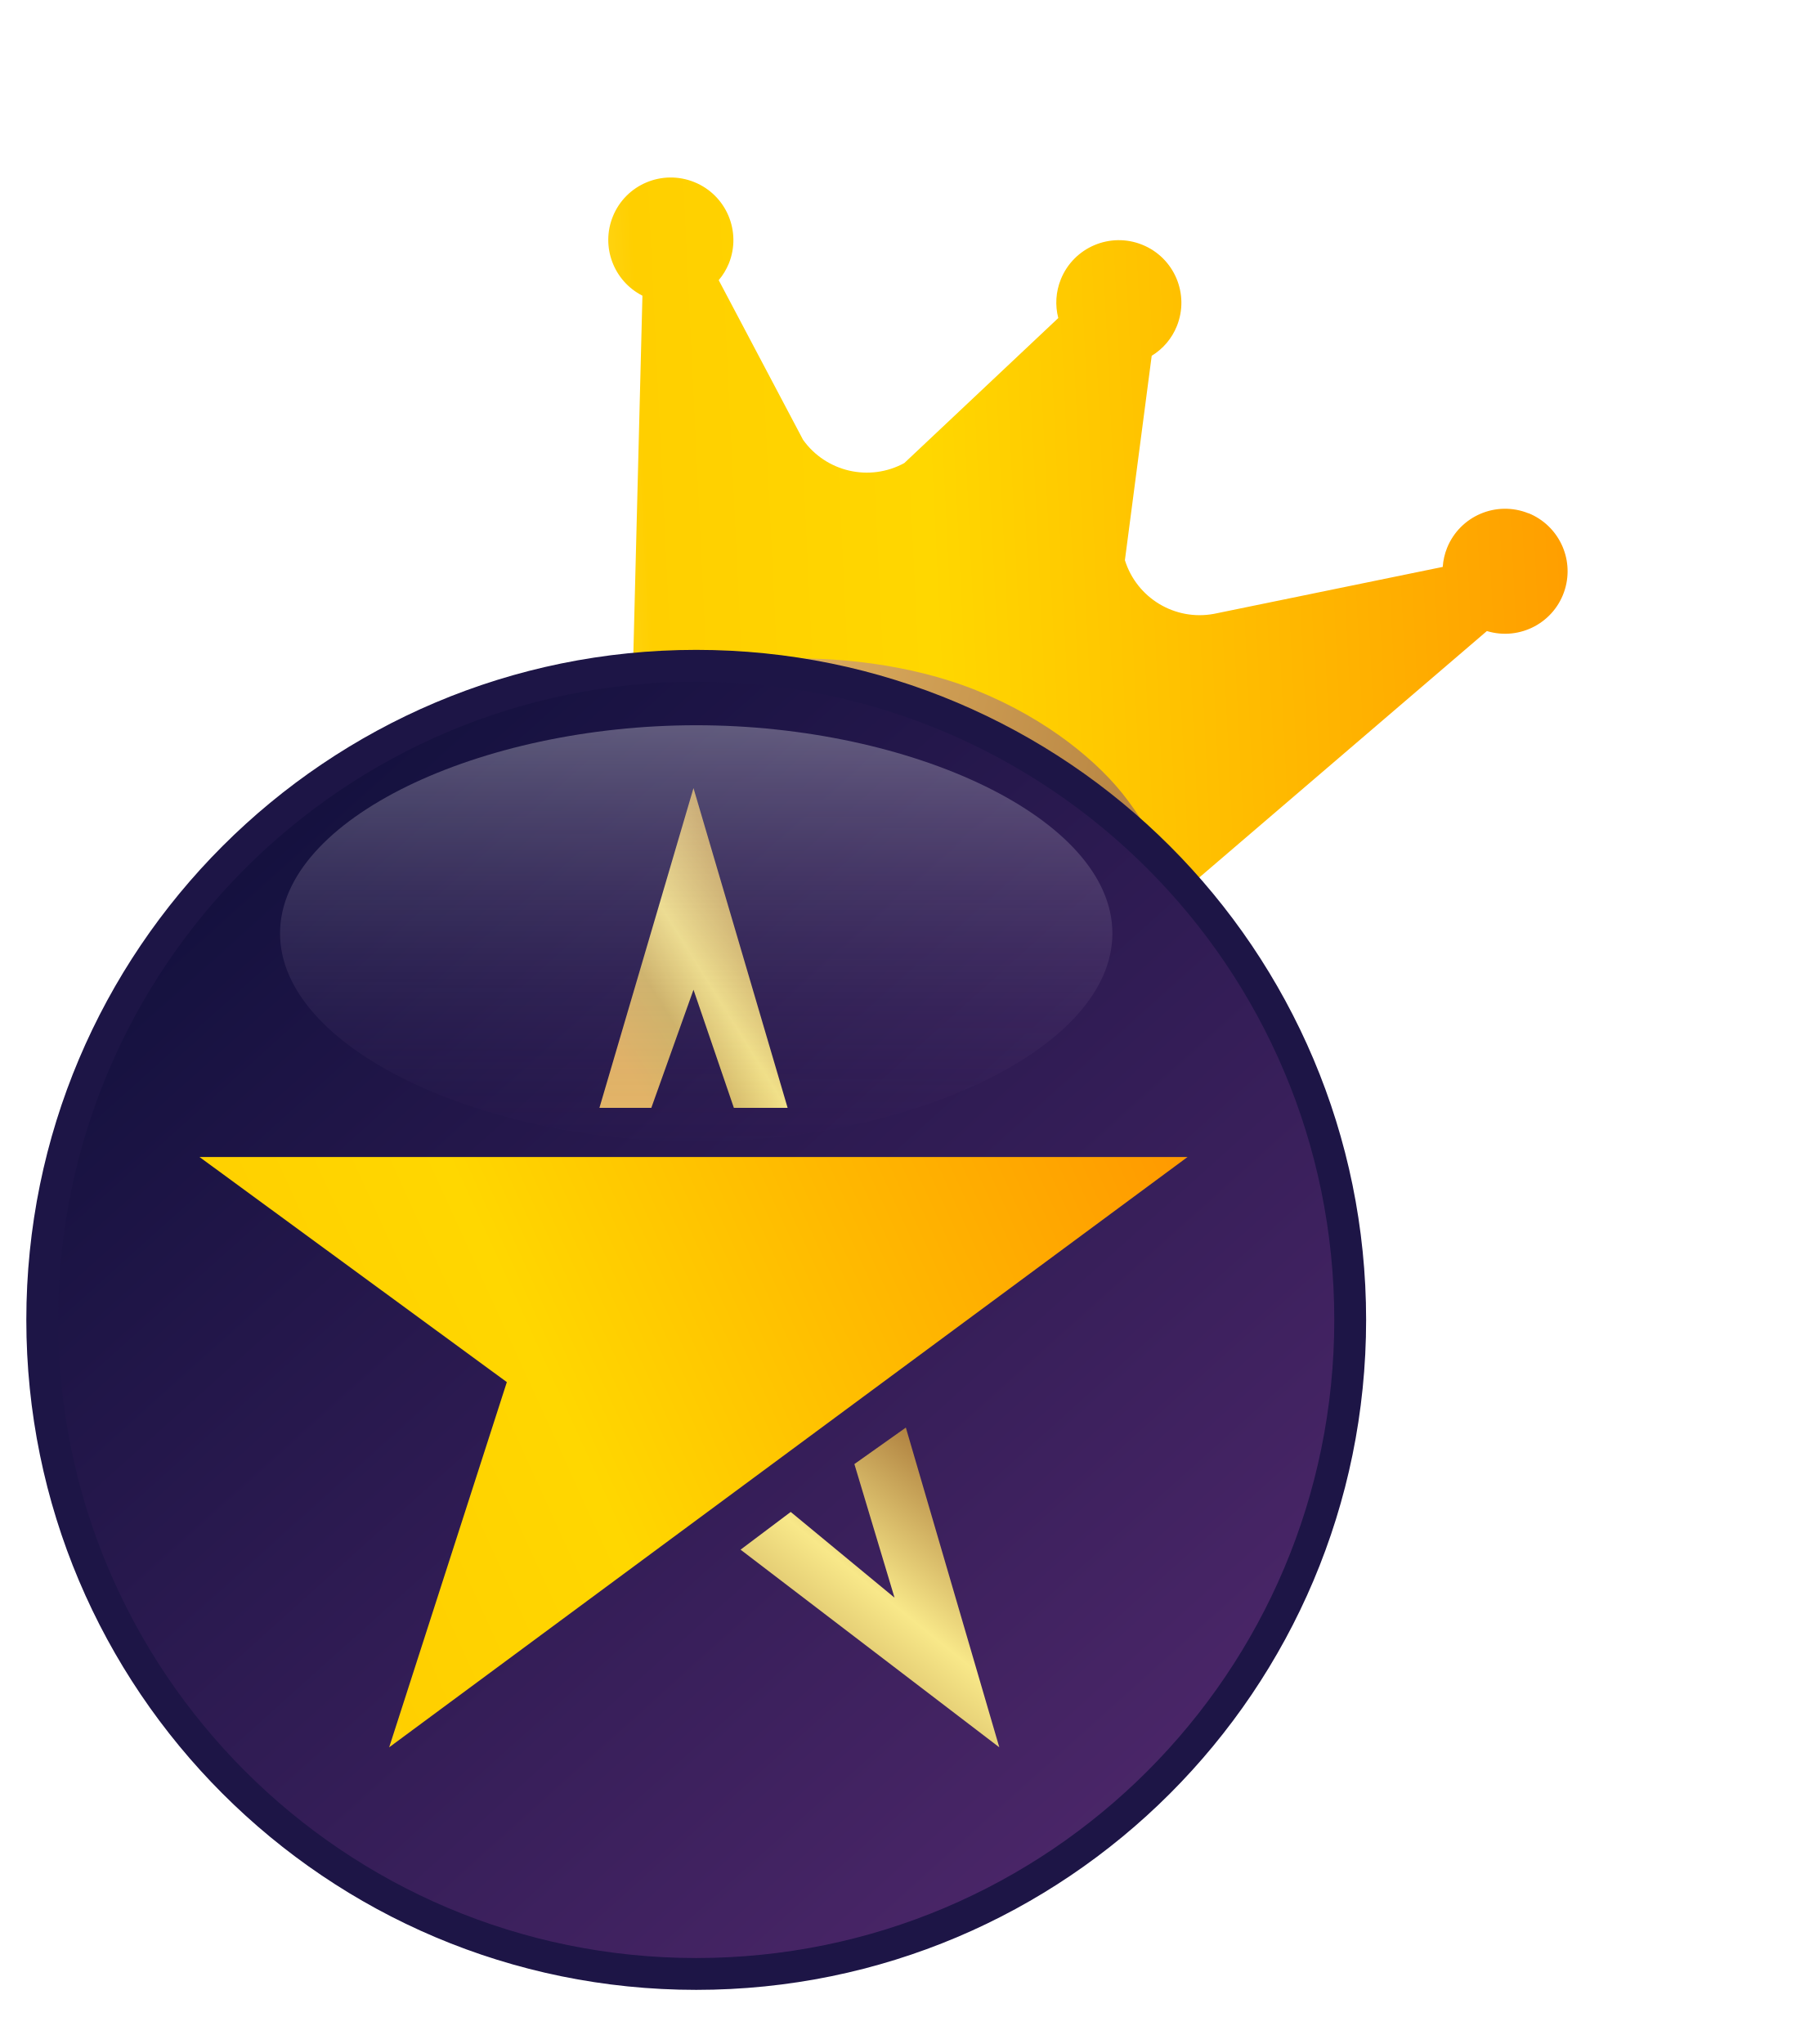
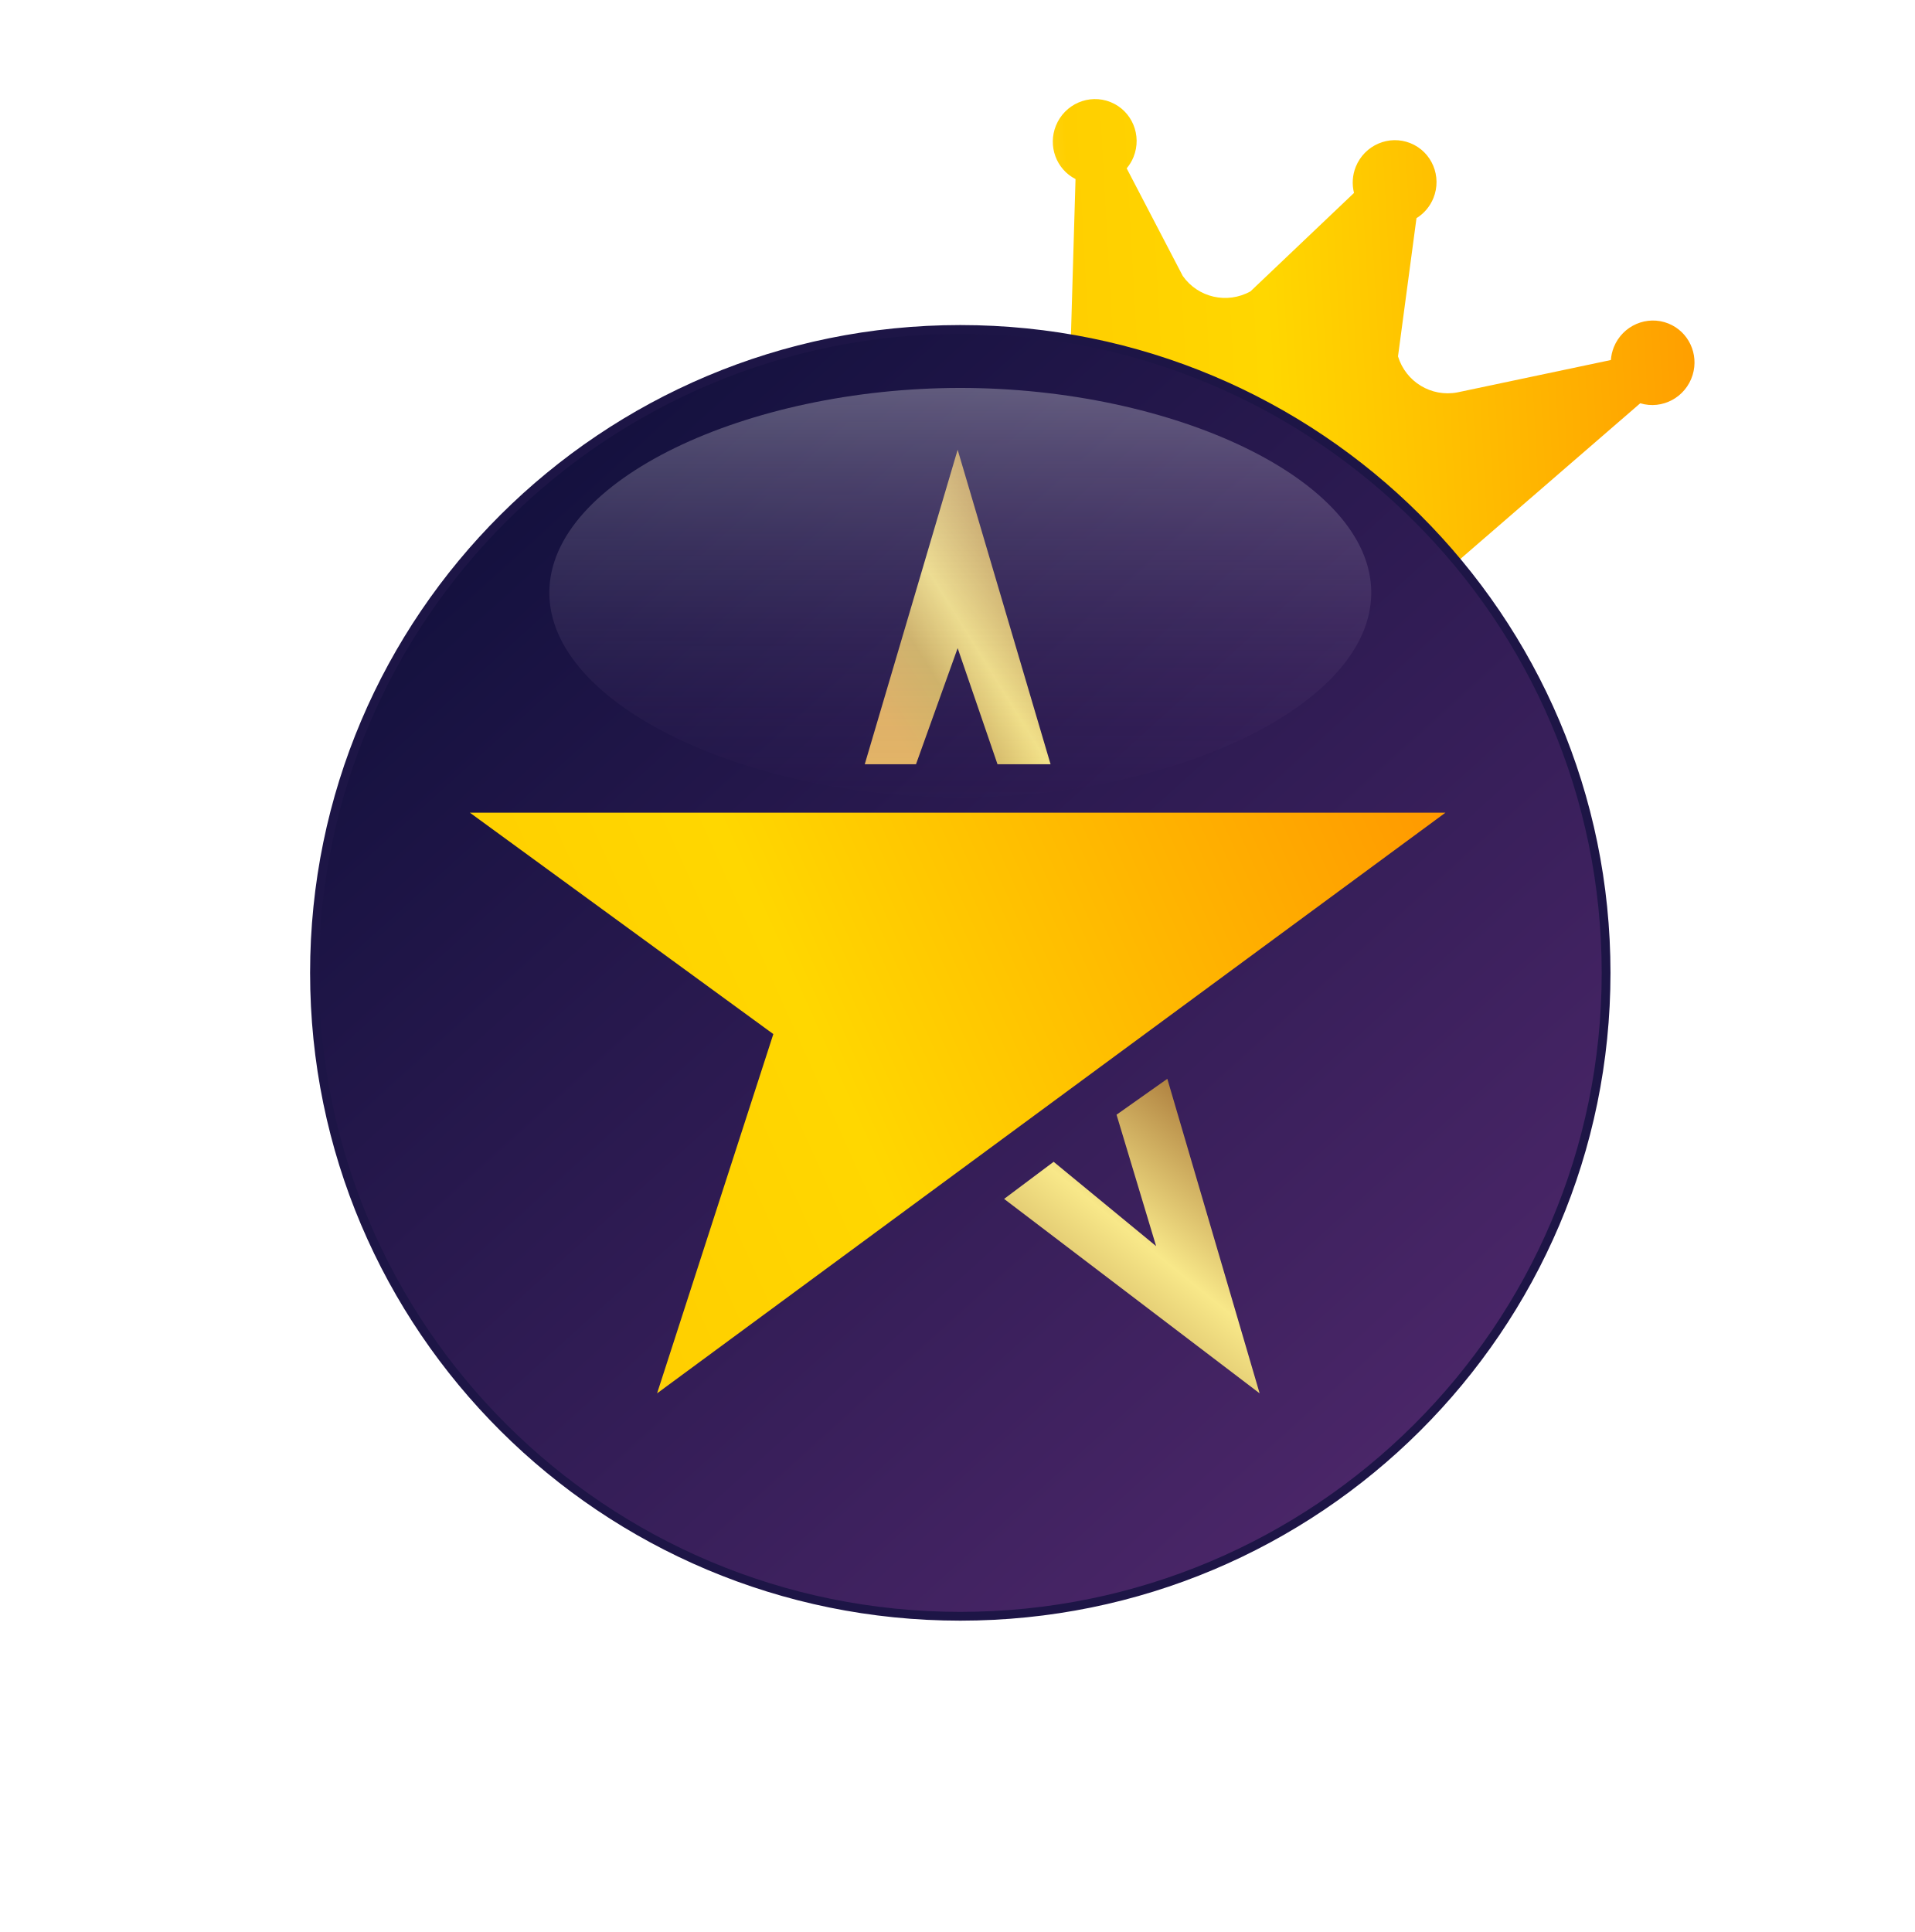
- <svg xmlns="http://www.w3.org/2000/svg" width="29" height="33" viewBox="0 0 29 33">
+ <svg xmlns="http://www.w3.org/2000/svg" width="112px" height="113px" viewBox="0 0 112 113" version="1.1">
  <defs>
-     <linearGradient id="e2dixaiwqa" x1="118.67%" x2="-25.935%" y1="20.658%" y2="62.413%">
-       <stop offset="0%" stop-color="#FF8F00" />
-       <stop offset="56.401%" stop-color="gold" />
-       <stop offset="76.021%" stop-color="#FFCF00" />
-       <stop offset="100%" stop-color="#FFFED5" />
+     <linearGradient x1="118.67%" y1="19.937%" x2="-25.935%" y2="62.718%" id="linearGradient-1">
+       <stop stop-color="#FF8F00" offset="0%" />
+       <stop stop-color="#FFD700" offset="56.401%" />
+       <stop stop-color="#FFCF00" offset="76.021%" />
+       <stop stop-color="#FFFED5" offset="100%" />
    </linearGradient>
-     <linearGradient id="oxqj861atb" x1="133.224%" x2="0%" y1="36.54%" y2="45.226%">
-       <stop offset="0%" stop-color="#A16D32" />
-       <stop offset="100%" stop-color="#E7B866" />
+     <linearGradient x1="133.224%" y1="39.065%" x2="7.10542736e-13%" y2="46.122%" id="linearGradient-2">
+       <stop stop-color="#A16D32" offset="0%" />
+       <stop stop-color="#E7B866" offset="100%" />
    </linearGradient>
-     <linearGradient id="ordhfcvnec" x1="90.984%" x2="2.238%" y1="100%" y2="1.263%">
-       <stop offset="0%" stop-color="#52296E" />
-       <stop offset="100%" stop-color="#0A0D37" />
+     <linearGradient x1="90.984%" y1="99.629%" x2="2.238%" y2="1.625%" id="linearGradient-3">
+       <stop stop-color="#52296E" offset="0%" />
+       <stop stop-color="#0A0D37" offset="100%" />
    </linearGradient>
-     <linearGradient id="ifv8p2f6ud" x1="118.67%" x2="-25.935%" y1="22.533%" y2="61.62%">
-       <stop offset="0%" stop-color="#FF8F00" />
-       <stop offset="56.401%" stop-color="gold" />
-       <stop offset="76.021%" stop-color="#FFCF00" />
-       <stop offset="100%" stop-color="#FFFED5" />
+     <linearGradient x1="118.67%" y1="22.737%" x2="-25.935%" y2="61.534%" id="linearGradient-4">
+       <stop stop-color="#FF8F00" offset="0%" />
+       <stop stop-color="#FFD700" offset="56.401%" />
+       <stop stop-color="#FFCF00" offset="76.021%" />
+       <stop stop-color="#FFFED5" offset="100%" />
    </linearGradient>
-     <linearGradient id="kobeii9uue" x1="85.928%" x2="8.535%" y1="0%" y2="81.65%">
-       <stop offset="0%" stop-color="#A16D32" />
-       <stop offset="56.401%" stop-color="#F8E889" />
-       <stop offset="76.021%" stop-color="#D6BA66" />
-       <stop offset="100%" stop-color="#E7B866" />
+     <linearGradient x1="86.196%" y1="0%" x2="8.225%" y2="81.65%" id="linearGradient-5">
+       <stop stop-color="#A16D32" offset="0%" />
+       <stop stop-color="#F8E889" offset="56.401%" />
+       <stop stop-color="#D6BA66" offset="76.021%" />
+       <stop stop-color="#E7B866" offset="100%" />
    </linearGradient>
-     <linearGradient id="4osyl22z4f" x1="82.754%" x2="17.246%" y1="0%" y2="100%">
-       <stop offset="0%" stop-color="#A16D32" />
-       <stop offset="49.574%" stop-color="#F8E889" />
-       <stop offset="76.021%" stop-color="#D6BA66" />
-       <stop offset="100%" stop-color="#E7B866" />
+     <linearGradient x1="82.998%" y1="0%" x2="17.002%" y2="100%" id="linearGradient-6">
+       <stop stop-color="#A16D32" offset="0%" />
+       <stop stop-color="#F8E889" offset="49.574%" />
+       <stop stop-color="#D6BA66" offset="76.021%" />
+       <stop stop-color="#E7B866" offset="100%" />
    </linearGradient>
-     <linearGradient id="xz6vfbvbjg" x1="50%" x2="50%" y1="104.924%" y2="0%">
-       <stop offset="0%" stop-color="#52296E" stop-opacity="0" />
-       <stop offset="100%" stop-color="#FFF" />
+     <linearGradient x1="50%" y1="104.924%" x2="50%" y2="0%" id="linearGradient-7">
+       <stop stop-color="#52296E" stop-opacity="0" offset="0%" />
+       <stop stop-color="#FFFFFF" offset="100%" />
    </linearGradient>
  </defs>
-   <g fill="none" fill-rule="evenodd">
-     <g fill-rule="nonzero">
-       <path fill="url(#e2dixaiwqa)" d="M16.094 1.87c-.558 0-1.01.452-1.01 1.01 0 .105.017.21.05.311l-3.142 2.087c-.54.344-1.251.23-1.657-.265L9.5 1.791c.128-.172.197-.38.197-.595 0-.558-.452-1.01-1.01-1.01s-1.01.452-1.01 1.01c0 .214.068.423.196.595L6.445 4.893c-.405.494-1.116.608-1.656.265L2.56 3.278c.034-.1.05-.205.051-.31 0-.558-.452-1.01-1.01-1.01S.59 2.408.59 2.966c0 .523.4.96.922 1.006l2.323 6.198c.02.122.126.212.25.212h8.59c.123 0 .228-.09.248-.212l3.26-6.286c.556-.05.966-.54.916-1.096-.047-.52-.482-.918-1.005-.92z" transform="rotate(22 3.88 27.167)" />
-       <path fill="url(#oxqj861atb)" d="M8.662 11.501c-1.515 0-3.043-.274-3.807-.806-.316-.22-.501-.484-.501-.79 0-.469.511-.925 1.41-1.329.765-.344 1.955-.716 3.14-.716 1.224 0 2.28.332 2.936.737.695.428 1.13.858 1.13 1.307 0 .295-.172.55-.465.764-.75.55-2.304.833-3.843.833zm0-2.661c-2.514 0-3.83.692-3.83 1.064 0 .373 1.316 1.065 3.83 1.065 2.513 0 3.829-.692 3.829-1.065 0-.372-1.316-1.064-3.83-1.064z" transform="rotate(22 3.88 27.167)" />
+   <g id="Icon-App" stroke="none" stroke-width="1" fill="none" fill-rule="evenodd">
+     <g id="StarKing">
+       <g id="Group-19-Copy" transform="translate(18, 0)">
+         <g id="crown-copy" transform="translate(59.5, 21) rotate(22) translate(-59.5, -21) translate(39, 7)" fill-rule="nonzero">
+           <path d="M38.348,4.55 C36.996,4.55 35.9,5.659 35.9,7.026 C35.901,7.286 35.942,7.544 36.023,7.79 L28.41,12.907 C27.103,13.749 25.38,13.47 24.398,12.257 L22.372,4.357 C22.682,3.935 22.849,3.424 22.85,2.898 C22.85,1.531 21.754,0.423 20.402,0.423 C19.05,0.423 17.954,1.531 17.954,2.898 C17.954,3.424 18.122,3.935 18.431,4.357 L14.974,11.963 C13.993,13.175 12.271,13.454 10.964,12.612 L5.565,8.005 C5.645,7.759 5.687,7.501 5.687,7.241 C5.687,5.874 4.592,4.765 3.24,4.765 C1.888,4.765 0.792,5.873 0.792,7.241 C0.792,8.524 1.761,9.595 3.025,9.707 L8.653,24.905 C8.702,25.204 8.958,25.423 9.257,25.423 L30.063,25.423 C30.362,25.423 30.617,25.204 30.667,24.905 L38.562,9.492 C39.909,9.37 40.902,8.167 40.782,6.805 C40.669,5.53 39.614,4.553 38.348,4.55 Z" id="Path" fill="url(#linearGradient-1)" />
+           <path d="M21.105,27.042 C17.414,27.042 13.69,26.439 11.828,25.271 C11.057,24.788 10.605,24.208 10.605,23.534 C10.605,22.505 11.851,21.503 14.04,20.616 C15.908,19.86 18.807,19.042 21.696,19.042 C24.679,19.042 27.253,19.772 28.853,20.661 C30.547,21.601 31.605,22.547 31.605,23.534 C31.605,24.181 31.189,24.741 30.474,25.212 C28.643,26.419 24.858,27.042 21.105,27.042 Z M21.105,21.195 C14.978,21.195 11.772,22.715 11.772,23.534 C11.772,24.352 14.978,25.872 21.105,25.872 C27.233,25.872 30.439,24.352 30.439,23.534 C30.439,22.715 27.233,21.195 21.105,21.195 Z" id="Shape" fill="url(#linearGradient-2)" />
+         </g>
+         <ellipse id="Oval-Copy-9" stroke="#1D1546" stroke-width="0.514" fill="url(#linearGradient-3)" cx="38.166" cy="56.901" rx="37.772" ry="37.632" />
+         <g id="Group-Copy-4" transform="translate(8.686813, 25.96828)">
+           <polygon id="Path-4" fill="url(#linearGradient-4)" points="0.794 21.563 57.856 21.563 11.745 55.526 18.544 34.513" />
+           <polygon id="Path-5" fill="url(#linearGradient-5)" points="23.891 18.733 29.325 0.337 34.76 18.733 31.656 18.733 29.325 11.94 26.888 18.733" />
+           <polygon id="Path-6" fill="url(#linearGradient-6)" points="41.588 37.13 46.987 55.526 32.042 44.154 34.939 41.984 40.933 46.916 38.618 39.229" />
+         </g>
+         <path d="M38.166,46.637 C50.612,46.637 62.203,41.277 62.203,34.664 C62.203,28.051 50.612,22.69 38.166,22.69 C25.721,22.69 14.13,28.051 14.13,34.664 C14.13,41.277 25.721,46.637 38.166,46.637 Z" id="Oval-Copy-9" fill-opacity="0.3" fill="url(#linearGradient-7)" />
+       </g>
+       <rect id="Rectangle" stroke="#979797" opacity="0" x="0" y="1" width="112" height="112" />
    </g>
-     <circle cx="11.242" cy="21.309" r="10.56" fill="url(#ordhfcvnec)" stroke="#1D1546" stroke-width=".514" />
-     <g>
-       <path fill="url(#ifv8p2f6ud)" d="M0.222 6.051L16.175 6.051 3.284 15.581 5.184 9.685z" transform="translate(3 12.629)" />
-       <path fill="url(#kobeii9uue)" d="M6.679 5.257L8.198 0.095 9.718 5.257 8.85 5.257 8.198 3.35 7.517 5.257z" transform="translate(3 12.629)" />
-       <path fill="url(#4osyl22z4f)" d="M11.627 10.419L13.136 15.581 8.958 12.39 9.768 11.781 11.444 13.165 10.796 11.008z" transform="translate(3 12.629)" />
-     </g>
-     <path fill="url(#xz6vfbvbjg)" fill-opacity=".3" d="M11.242 18.429c3.479 0 6.72-1.504 6.72-3.36 0-1.856-3.241-3.36-6.72-3.36-3.48 0-6.72 1.504-6.72 3.36 0 1.856 3.24 3.36 6.72 3.36z" />
  </g>
</svg>
